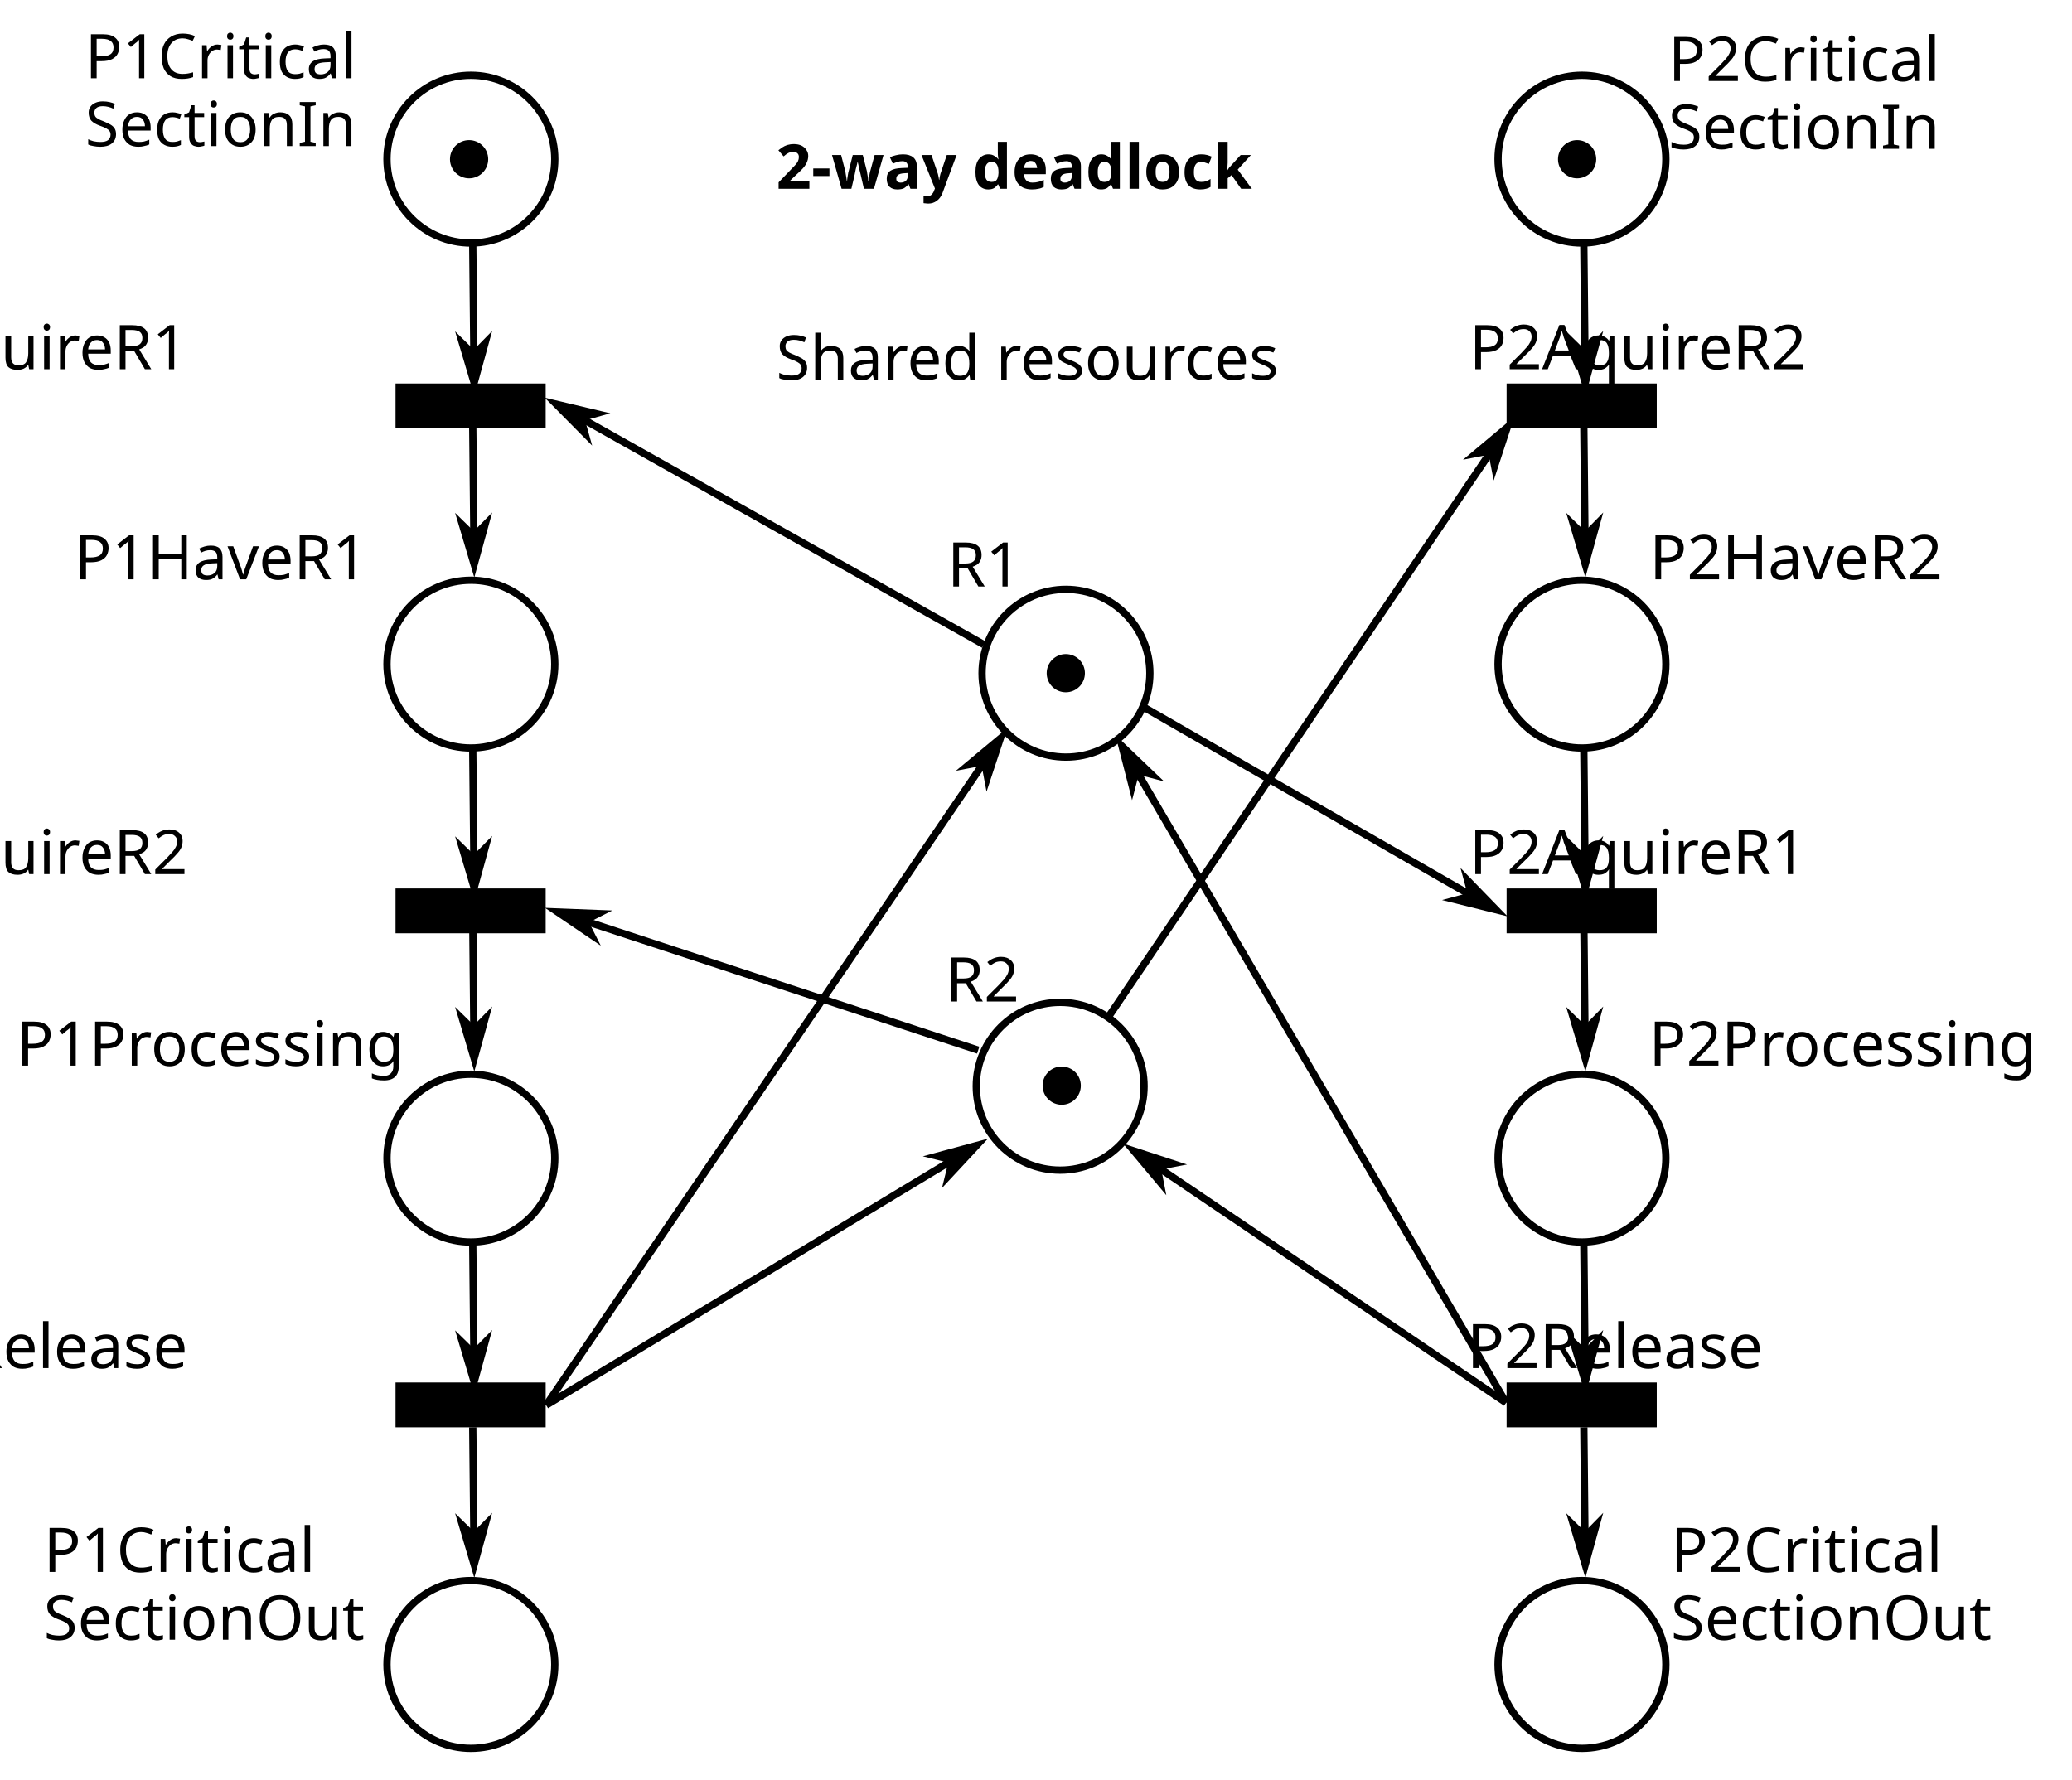
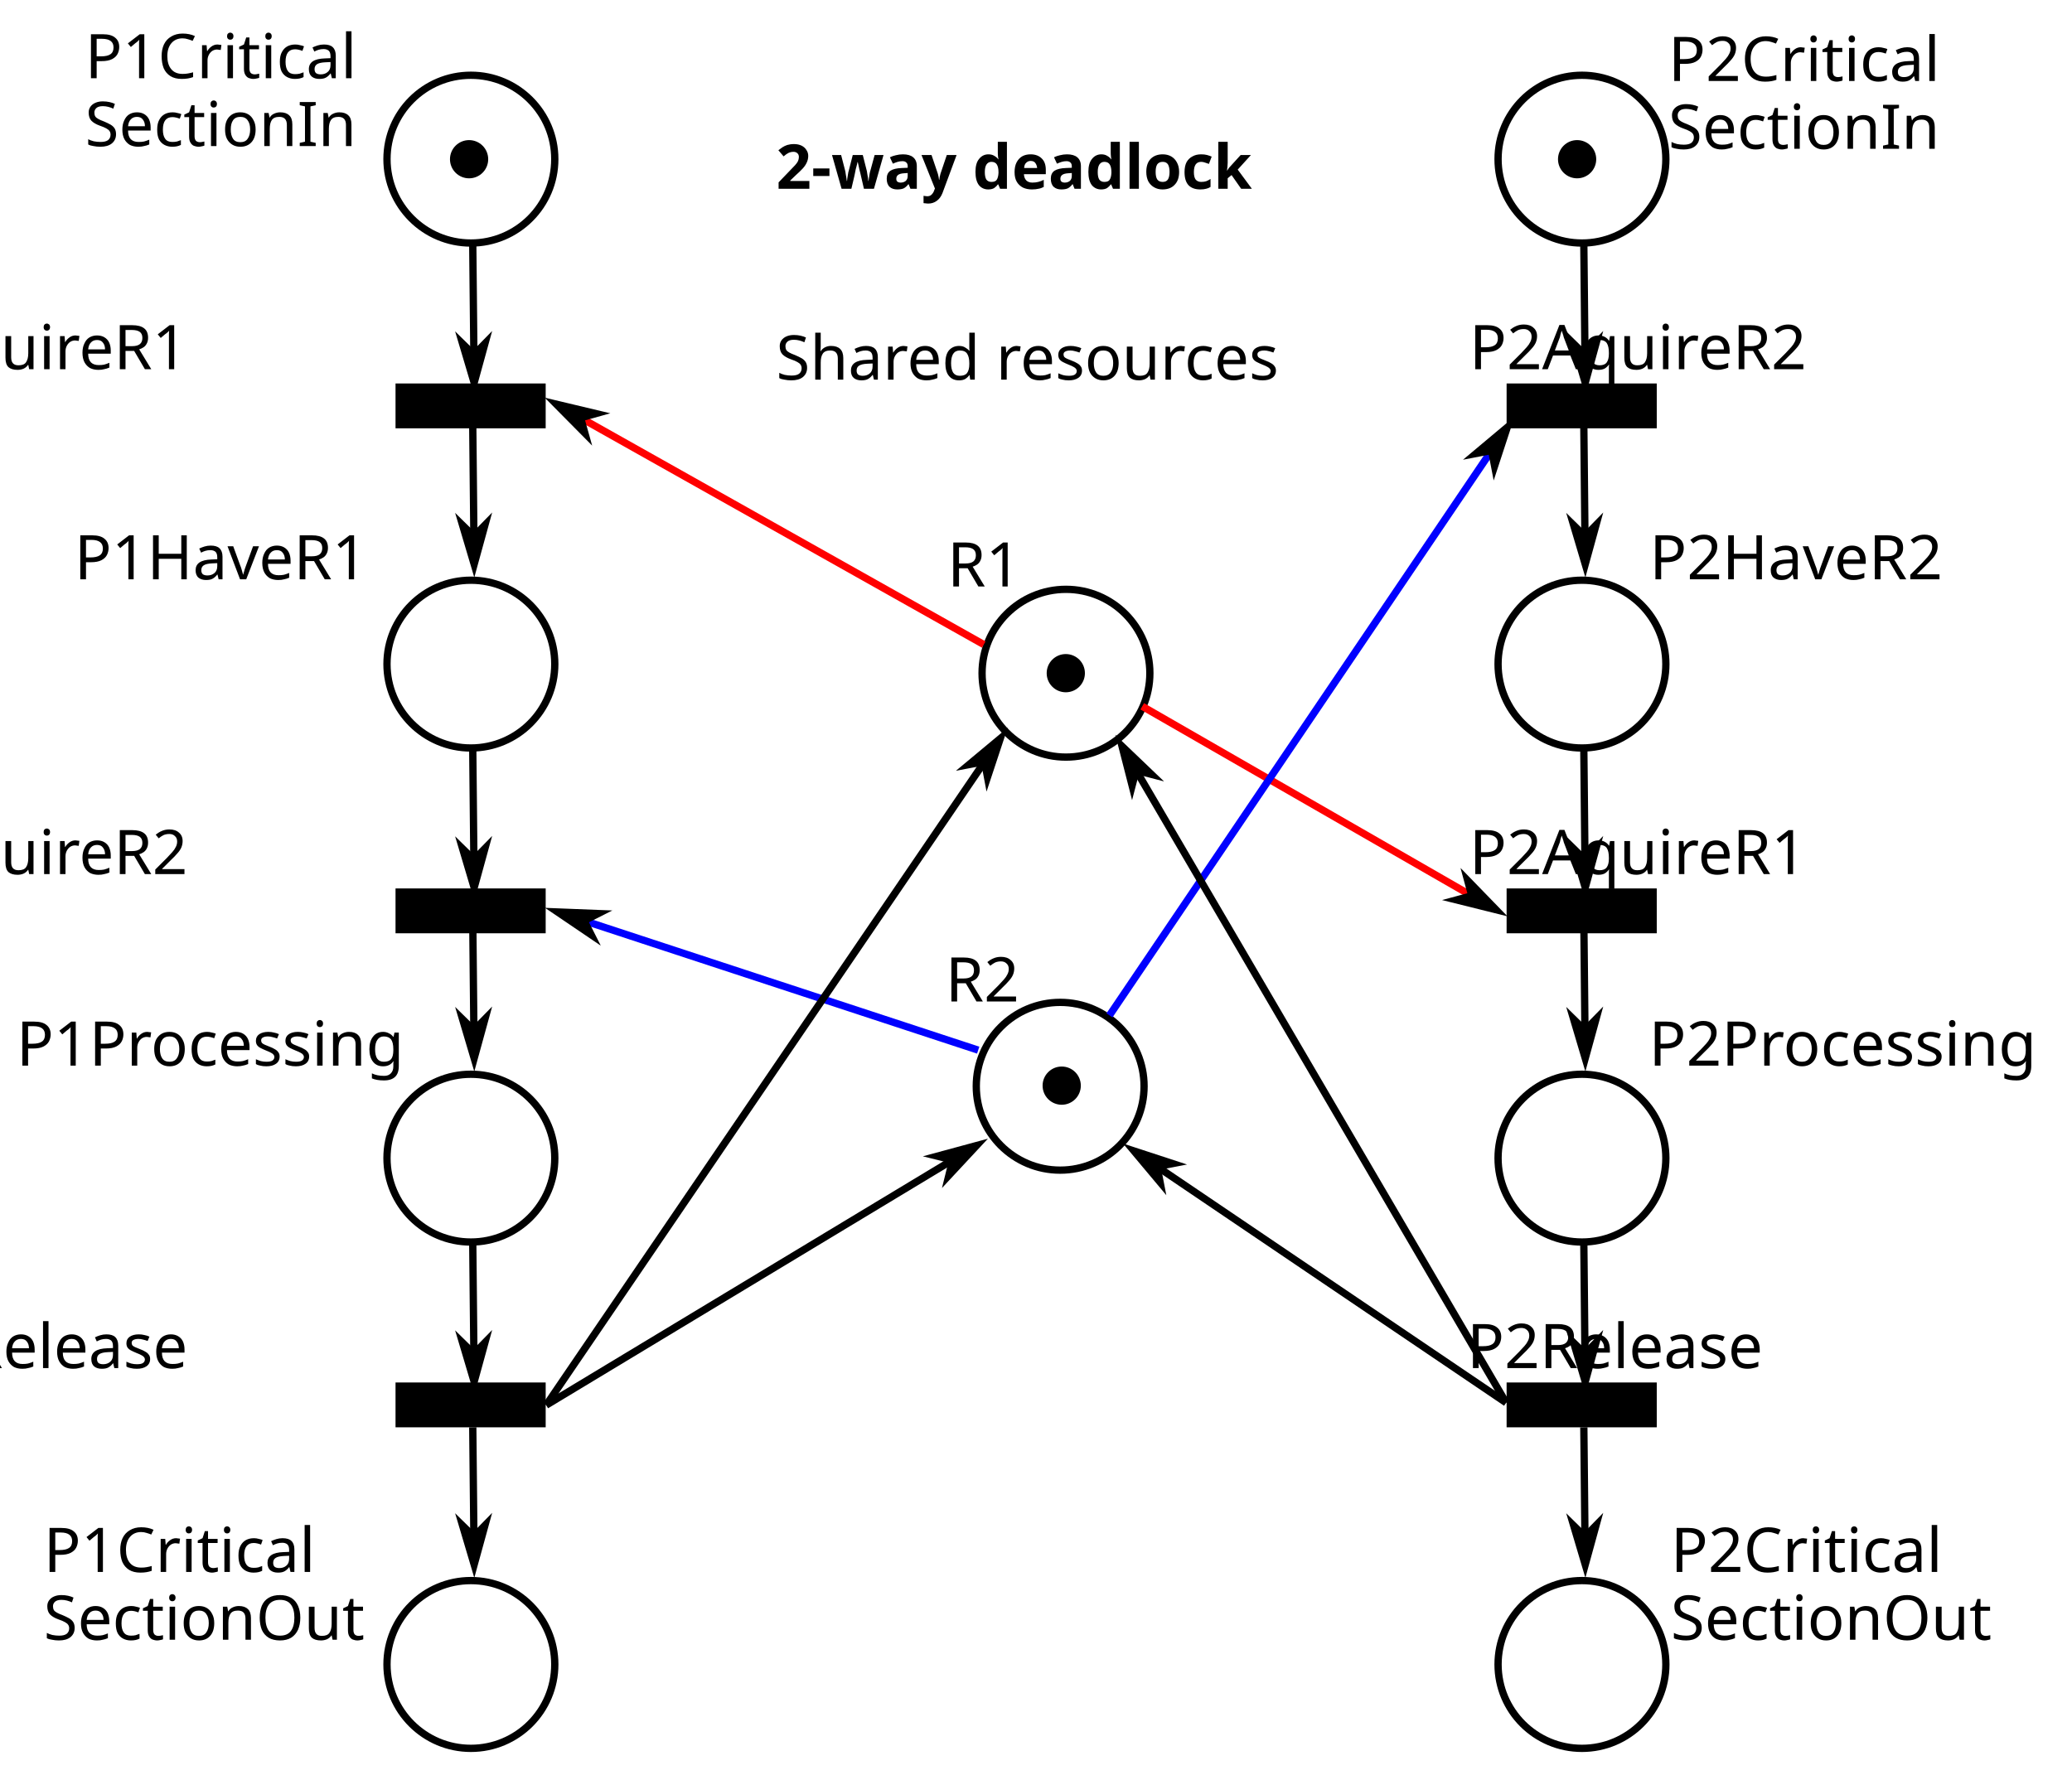
<svg xmlns="http://www.w3.org/2000/svg" width="142mm" height="122mm" viewBox="0 0 142 122" version="1.1" id="svg8">
  <defs id="defs2">
    <marker style="overflow:visible" id="marker1090" refX="0" refY="0" orient="auto">
      <path transform="matrix(-0.4,0,0,-0.4,-4,0)" style="fill:#000000;fill-opacity:1;fill-rule:evenodd;stroke:#000000;stroke-width:1pt;stroke-opacity:1" d="M 0,0 5,-5 -12.5,0 5,5 Z" id="path1088" />
    </marker>
    <marker orient="auto" refY="0" refX="0" id="marker1086" style="overflow:visible">
      <path id="path1084" d="M 0,0 5,-5 -12.5,0 5,5 Z" style="fill:#000000;fill-opacity:1;fill-rule:evenodd;stroke:#000000;stroke-width:1pt;stroke-opacity:1" transform="matrix(-0.4,0,0,-0.4,-4,0)" />
    </marker>
    <marker style="overflow:visible" id="marker1078" refX="0" refY="0" orient="auto">
      <path transform="matrix(-0.4,0,0,-0.4,-4,0)" style="fill:#000000;fill-opacity:1;fill-rule:evenodd;stroke:#000000;stroke-width:1pt;stroke-opacity:1" d="M 0,0 5,-5 -12.5,0 5,5 Z" id="path1076" />
    </marker>
    <marker orient="auto" refY="0" refX="0" id="marker1072" style="overflow:visible">
      <path id="path1070" d="M 0,0 5,-5 -12.5,0 5,5 Z" style="fill:#000000;fill-opacity:1;fill-rule:evenodd;stroke:#000000;stroke-width:1pt;stroke-opacity:1" transform="matrix(-0.4,0,0,-0.4,-4,0)" />
    </marker>
    <marker style="overflow:visible" id="marker1066" refX="0" refY="0" orient="auto">
      <path transform="matrix(-0.4,0,0,-0.4,-4,0)" style="fill:#000000;fill-opacity:1;fill-rule:evenodd;stroke:#000000;stroke-width:1pt;stroke-opacity:1" d="M 0,0 5,-5 -12.5,0 5,5 Z" id="path1064" />
    </marker>
    <marker style="overflow:visible" id="marker1060" refX="0" refY="0" orient="auto">
      <path transform="matrix(-0.4,0,0,-0.4,-4,0)" style="fill:#000000;fill-opacity:1;fill-rule:evenodd;stroke:#000000;stroke-width:1pt;stroke-opacity:1" d="M 0,0 5,-5 -12.5,0 5,5 Z" id="path1058" />
    </marker>
    <marker orient="auto" refY="0" refX="0" id="marker1054" style="overflow:visible">
      <path id="path1052" d="M 0,0 5,-5 -12.5,0 5,5 Z" style="fill:#000000;fill-opacity:1;fill-rule:evenodd;stroke:#000000;stroke-width:1pt;stroke-opacity:1" transform="matrix(-0.4,0,0,-0.4,-4,0)" />
    </marker>
    <marker orient="auto" refY="0" refX="0" id="marker1048" style="overflow:visible">
      <path id="path1046" d="M 0,0 5,-5 -12.5,0 5,5 Z" style="fill:#000000;fill-opacity:1;fill-rule:evenodd;stroke:#000000;stroke-width:1pt;stroke-opacity:1" transform="matrix(-0.4,0,0,-0.4,-4,0)" />
    </marker>
    <marker style="overflow:visible" id="marker1021" refX="0" refY="0" orient="auto">
      <path transform="matrix(-0.4,0,0,-0.4,-4,0)" style="fill:#000000;fill-opacity:1;fill-rule:evenodd;stroke:#000000;stroke-width:1pt;stroke-opacity:1" d="M 0,0 5,-5 -12.5,0 5,5 Z" id="path1019" />
    </marker>
    <marker orient="auto" refY="0" refX="0" id="marker1013" style="overflow:visible">
      <path id="path1011" d="M 0,0 5,-5 -12.5,0 5,5 Z" style="fill:#000000;fill-opacity:1;fill-rule:evenodd;stroke:#000000;stroke-width:1pt;stroke-opacity:1" transform="matrix(-0.4,0,0,-0.4,-4,0)" />
    </marker>
    <marker style="overflow:visible" id="marker947" refX="0" refY="0" orient="auto">
      <path transform="matrix(-0.4,0,0,-0.4,-4,0)" style="fill:#000000;fill-opacity:1;fill-rule:evenodd;stroke:#000000;stroke-width:1pt;stroke-opacity:1" d="M 0,0 5,-5 -12.5,0 5,5 Z" id="path945" />
    </marker>
    <marker orient="auto" refY="0" refX="0" id="marker913" style="overflow:visible">
      <path id="path911" d="M 0,0 5,-5 -12.5,0 5,5 Z" style="fill:#000000;fill-opacity:1;fill-rule:evenodd;stroke:#000000;stroke-width:1pt;stroke-opacity:1" transform="matrix(-0.4,0,0,-0.4,-4,0)" />
    </marker>
    <marker orient="auto" refY="0" refX="0" id="marker30713" style="overflow:visible">
      <path id="path30711" d="M 0,0 5,-5 -12.5,0 5,5 Z" style="fill:#000000;fill-opacity:1;fill-rule:evenodd;stroke:#000000;stroke-width:1pt;stroke-opacity:1" transform="matrix(-0.4,0,0,-0.4,-4,0)" />
    </marker>
    <marker style="overflow:visible" id="marker30323" refX="0" refY="0" orient="auto">
      <path transform="matrix(-0.4,0,0,-0.4,-4,0)" style="fill:#000000;fill-opacity:1;fill-rule:evenodd;stroke:#000000;stroke-width:1pt;stroke-opacity:1" d="M 0,0 5,-5 -12.5,0 5,5 Z" id="path30321" />
    </marker>
    <marker orient="auto" refY="0" refX="0" id="marker30239" style="overflow:visible">
      <path id="path30237" d="M 0,0 5,-5 -12.5,0 5,5 Z" style="fill:#000000;fill-opacity:1;fill-rule:evenodd;stroke:#000000;stroke-width:1pt;stroke-opacity:1" transform="matrix(-0.4,0,0,-0.4,-4,0)" />
    </marker>
    <marker orient="auto" refY="0" refX="0" id="marker27482" style="overflow:visible">
      <path id="path27480" d="M 0,0 5,-5 -12.5,0 5,5 Z" style="fill:#000000;fill-opacity:1;fill-rule:evenodd;stroke:#000000;stroke-width:1pt;stroke-opacity:1" transform="matrix(-0.4,0,0,-0.4,-4,0)" />
    </marker>
    <marker style="overflow:visible" id="marker26822" refX="0" refY="0" orient="auto">
      <path transform="matrix(-0.4,0,0,-0.4,-4,0)" style="fill:#000000;fill-opacity:1;fill-rule:evenodd;stroke:#000000;stroke-width:1pt;stroke-opacity:1" d="M 0,0 5,-5 -12.5,0 5,5 Z" id="path26820" />
    </marker>
    <marker orient="auto" refY="0" refX="0" id="marker23354" style="overflow:visible">
      <path id="path23352" d="M 0,0 5,-5 -12.5,0 5,5 Z" style="fill:#000000;fill-opacity:1;fill-rule:evenodd;stroke:#000000;stroke-width:1pt;stroke-opacity:1" transform="matrix(-0.4,0,0,-0.4,-4,0)" />
    </marker>
    <marker style="overflow:visible" id="marker1260" refX="0" refY="0" orient="auto">
      <path transform="matrix(-0.4,0,0,-0.4,-4,0)" style="fill:#000000;fill-opacity:1;fill-rule:evenodd;stroke:#000000;stroke-width:1pt;stroke-opacity:1" d="M 0,0 5,-5 -12.5,0 5,5 Z" id="path1258" />
    </marker>
    <marker orient="auto" refY="0" refX="0" id="marker1220" style="overflow:visible">
      <path id="path1218" d="M 0,0 5,-5 -12.5,0 5,5 Z" style="fill:#000000;fill-opacity:1;fill-rule:evenodd;stroke:#000000;stroke-width:1pt;stroke-opacity:1" transform="matrix(-0.8,0,0,-0.8,-10,0)" />
    </marker>
    <marker orient="auto" refY="0" refX="0" id="Arrow1Lend" style="overflow:visible">
      <path id="path913" d="M 0,0 5,-5 -12.5,0 5,5 Z" style="fill:#000000;fill-opacity:1;fill-rule:evenodd;stroke:#000000;stroke-width:1pt;stroke-opacity:1" transform="matrix(-0.8,0,0,-0.8,-10,0)" />
    </marker>
    <marker orient="auto" refY="0" refX="0" id="marker3312-6" style="overflow:visible">
      <path id="path3310-9" d="M 0,0 5,-5 -12.5,0 5,5 Z" style="fill:#000000;fill-opacity:1;fill-rule:evenodd;stroke:#000000;stroke-width:1pt;stroke-opacity:1" transform="matrix(-0.4,0,0,-0.4,-4,0)" />
    </marker>
    <marker style="overflow:visible" id="marker1260-2" refX="0" refY="0" orient="auto">
      <path transform="matrix(-0.4,0,0,-0.4,-4,0)" style="fill:#000000;fill-opacity:1;fill-rule:evenodd;stroke:#000000;stroke-width:1pt;stroke-opacity:1" d="M 0,0 5,-5 -12.5,0 5,5 Z" id="path1258-6" />
    </marker>
    <marker orient="auto" refY="0" refX="0" id="marker3312-6-5" style="overflow:visible">
      <path id="path3310-9-8" d="M 0,0 5,-5 -12.5,0 5,5 Z" style="fill:#000000;fill-opacity:1;fill-rule:evenodd;stroke:#000000;stroke-width:1pt;stroke-opacity:1" transform="matrix(-0.4,0,0,-0.4,-4,0)" />
    </marker>
    <marker style="overflow:visible" id="marker1260-2-6" refX="0" refY="0" orient="auto">
      <path transform="matrix(-0.4,0,0,-0.4,-4,0)" style="fill:#000000;fill-opacity:1;fill-rule:evenodd;stroke:#000000;stroke-width:1pt;stroke-opacity:1" d="M 0,0 5,-5 -12.5,0 5,5 Z" id="path1258-6-0" />
    </marker>
    <marker style="overflow:visible" id="marker1021-8" refX="0" refY="0" orient="auto">
      <path transform="matrix(-0.4,0,0,-0.4,-4,0)" style="fill:#000000;fill-opacity:1;fill-rule:evenodd;stroke:#000000;stroke-width:1pt;stroke-opacity:1" d="M 0,0 5,-5 -12.5,0 5,5 Z" id="path1019-6" />
    </marker>
  </defs>
  <g id="layer1" transform="translate(0,-175)">
    <g id="g846" transform="translate(10.78025,177.4877)">
      <circle r="5.75" cy="8.42" cx="21.491" id="path10" style="fill:none;fill-opacity:1;stroke:#000000;stroke-width:0.5;stroke-miterlimit:4;stroke-dasharray:none;stroke-dashoffset:0;stroke-opacity:1" />
      <text id="text821" y="2.873" x="-4.955" style="font-style:normal;font-weight:normal;font-size:10.583px;line-height:3px;font-family:sans-serif;letter-spacing:0px;word-spacing:0px;fill:#000000;fill-opacity:1;stroke:none;stroke-width:0.265" xml:space="preserve">
        <tspan style="font-size:4.233px;line-height:3px;stroke-width:0.265" y="2.873" x="-4.955" id="tspan819">P1Critical</tspan>
        <tspan style="font-size:4.233px;line-height:3px;stroke-width:0.265" y="7.522" x="-4.955" id="tspan1110">SectionIn</tspan>
      </text>
    </g>
    <rect style="fill:#000000;fill-opacity:1;stroke:none;stroke-width:0.615;stroke-miterlimit:4;stroke-dasharray:none;stroke-dashoffset:0;stroke-opacity:1" id="rect886" width="3.074" height="10.29" x="201.284" y="-37.397" transform="rotate(90)" />
    <text id="text821-9" y="200.302" x="26.621" style="font-style:normal;font-weight:normal;font-size:10.583px;line-height:1.25;font-family:sans-serif;text-align:end;letter-spacing:0px;word-spacing:0px;text-anchor:end;fill:#000000;fill-opacity:1;stroke:none;stroke-width:0.265" xml:space="preserve">
      <tspan style="font-size:4.233px;text-align:end;text-anchor:end;stroke-width:0.265" y="200.302" x="26.621" id="tspan819-4">P1AquireR1</tspan>
    </text>
    <text xml:space="preserve" style="font-style:normal;font-weight:normal;font-size:10.583px;line-height:1.25;font-family:sans-serif;letter-spacing:0px;word-spacing:0px;fill:#000000;fill-opacity:1;stroke:none;stroke-width:0.265" x="8.352" y="224.663" id="text20444">
      <tspan id="tspan20442" x="8.352" y="234.027" style="font-size:4.233px;stroke-width:0.265" />
    </text>
    <text xml:space="preserve" style="font-style:normal;font-weight:normal;font-size:10.583px;line-height:1.25;font-family:sans-serif;letter-spacing:0px;word-spacing:0px;fill:#000000;fill-opacity:1;stroke:none;stroke-width:0.265" x="17.009" y="184.14" id="text4071">
      <tspan id="tspan4069" x="17.009" y="193.503" style="font-size:4.233px;stroke-width:0.265" />
    </text>
    <path id="path26818" d="m 32.4,191.825 0.095,9.332" style="fill:none;stroke:#000000;stroke-width:0.5;stroke-linecap:butt;stroke-linejoin:miter;stroke-miterlimit:4;stroke-dasharray:none;stroke-opacity:1;marker-end:url(#marker1021)" />
    <g transform="translate(10.78025,212.0991)" id="g30227">
      <circle style="fill:none;fill-opacity:1;stroke:#000000;stroke-width:0.5;stroke-miterlimit:4;stroke-dasharray:none;stroke-dashoffset:0;stroke-opacity:1" id="circle30221" cx="21.491" cy="8.42" r="5.75" />
      <text xml:space="preserve" style="font-style:normal;font-weight:normal;font-size:10.583px;line-height:1.25;font-family:sans-serif;letter-spacing:0px;word-spacing:0px;fill:#000000;fill-opacity:1;stroke:none;stroke-width:0.265" x="-5.685" y="2.608" id="text30225">
        <tspan id="tspan30223" x="-5.685" y="2.608" style="font-size:4.233px;stroke-width:0.265">P1HaveR1</tspan>
      </text>
    </g>
    <rect transform="rotate(90)" y="-37.397" x="235.896" height="10.29" width="3.074" id="rect30229" style="fill:#000000;fill-opacity:1;stroke:none;stroke-width:0.615;stroke-miterlimit:4;stroke-dasharray:none;stroke-dashoffset:0;stroke-opacity:1" />
    <text xml:space="preserve" style="font-style:normal;font-weight:normal;font-size:10.583px;line-height:1.25;font-family:sans-serif;text-align:end;letter-spacing:0px;word-spacing:0px;text-anchor:end;fill:#000000;fill-opacity:1;stroke:none;stroke-width:0.265" x="26.621" y="234.913" id="text30233">
      <tspan id="tspan30231" x="26.621" y="234.913" style="font-size:4.233px;text-align:end;text-anchor:end;stroke-width:0.265">P1AquireR2</tspan>
    </text>
    <path style="fill:none;stroke:#000000;stroke-width:0.5;stroke-linecap:butt;stroke-linejoin:miter;stroke-miterlimit:4;stroke-dasharray:none;stroke-opacity:1;marker-end:url(#marker26822)" d="m 32.4,226.436 0.095,9.332" id="path30235" />
    <path style="fill:none;stroke:#000000;stroke-width:0.5;stroke-linecap:butt;stroke-linejoin:miter;stroke-miterlimit:4;stroke-dasharray:none;stroke-opacity:1;marker-end:url(#marker30323)" d="m 32.4,204.266 0.095,9.332" id="path30319" />
    <g id="g30691" transform="translate(10.78025,245.9622)">
      <circle r="5.75" cy="8.42" cx="21.491" id="circle30685" style="fill:none;fill-opacity:1;stroke:#000000;stroke-width:0.5;stroke-miterlimit:4;stroke-dasharray:none;stroke-dashoffset:0;stroke-opacity:1" />
      <text id="text30689" y="2.079" x="-9.654" style="font-style:normal;font-weight:normal;font-size:10.583px;line-height:1.25;font-family:sans-serif;letter-spacing:0px;word-spacing:0px;fill:#000000;fill-opacity:1;stroke:none;stroke-width:0.265" xml:space="preserve">
        <tspan style="font-size:4.233px;stroke-width:0.265" y="2.079" x="-9.654" id="tspan30687">P1Processing</tspan>
      </text>
    </g>
    <rect style="fill:#000000;fill-opacity:1;stroke:none;stroke-width:0.615;stroke-miterlimit:4;stroke-dasharray:none;stroke-dashoffset:0;stroke-opacity:1" id="rect30693" width="3.074" height="10.29" x="269.759" y="-37.397" transform="rotate(90)" />
    <text id="text30697" y="268.776" x="26.621" style="font-style:normal;font-weight:normal;font-size:10.583px;line-height:1.25;font-family:sans-serif;text-align:end;letter-spacing:0px;word-spacing:0px;text-anchor:end;fill:#000000;fill-opacity:1;stroke:none;stroke-width:0.265" xml:space="preserve">
      <tspan style="font-size:4.233px;text-align:end;text-anchor:end;stroke-width:0.265" y="268.776" x="26.621" id="tspan30695">P1Release</tspan>
    </text>
    <path id="path30699" d="m 32.4,260.299 0.095,9.332" style="fill:none;stroke:#000000;stroke-width:0.5;stroke-linecap:butt;stroke-linejoin:miter;stroke-miterlimit:4;stroke-dasharray:none;stroke-opacity:1;marker-end:url(#marker913)" />
    <path id="path30701" d="m 32.4,238.129 0.095,9.332" style="fill:none;stroke:#000000;stroke-width:0.5;stroke-linecap:butt;stroke-linejoin:miter;stroke-miterlimit:4;stroke-dasharray:none;stroke-opacity:1;marker-end:url(#marker30713)" />
    <g transform="translate(10.78025,280.6671)" id="g30811">
      <circle style="fill:none;fill-opacity:1;stroke:#000000;stroke-width:0.5;stroke-miterlimit:4;stroke-dasharray:none;stroke-dashoffset:0;stroke-opacity:1" id="circle30805" cx="21.491" cy="8.42" r="5.75" />
      <text xml:space="preserve" style="font-style:normal;font-weight:normal;font-size:10.583px;line-height:3px;font-family:sans-serif;letter-spacing:0px;word-spacing:0px;fill:#000000;fill-opacity:1;stroke:none;stroke-width:0.265" x="-7.788" y="2.079" id="text30809">
        <tspan x="-7.788" y="2.079" style="font-size:4.233px;line-height:3px;stroke-width:0.265" id="tspan1102">P1Critical</tspan>
        <tspan x="-7.788" y="6.728" style="font-size:4.233px;line-height:3px;stroke-width:0.265" id="tspan1106">SectionOut</tspan>
      </text>
    </g>
    <path style="fill:none;stroke:#000000;stroke-width:0.5;stroke-linecap:butt;stroke-linejoin:miter;stroke-miterlimit:4;stroke-dasharray:none;stroke-opacity:1;marker-end:url(#marker947)" d="m 32.4,272.834 0.095,9.332" id="path30813" />
    <g id="g846-7" transform="translate(51.56288,212.724)">
      <circle r="5.75" cy="8.42" cx="21.491" id="path10-0" style="fill:none;fill-opacity:1;stroke:#000000;stroke-width:0.5;stroke-miterlimit:4;stroke-dasharray:none;stroke-dashoffset:0;stroke-opacity:1" />
      <text id="text821-5" y="2.476" x="13.365" style="font-style:normal;font-weight:normal;font-size:10.583px;line-height:1.25;font-family:sans-serif;text-align:start;letter-spacing:0px;word-spacing:0px;text-anchor:start;fill:#000000;fill-opacity:1;stroke:none;stroke-width:0.265" xml:space="preserve">
        <tspan style="font-size:4.233px;text-align:start;text-anchor:start;stroke-width:0.265" y="2.476" x="13.365" id="tspan819-2">R1</tspan>
      </text>
    </g>
    <g transform="translate(51.56288,250.2949)" id="g30845">
      <circle style="fill:none;fill-opacity:1;stroke:#000000;stroke-width:0.5;stroke-miterlimit:4;stroke-dasharray:none;stroke-dashoffset:0;stroke-opacity:1" id="circle30839" cx="21.094" cy="-0.84" r="5.75" />
      <text xml:space="preserve" style="font-style:normal;font-weight:normal;font-size:10.583px;line-height:1.25;font-family:sans-serif;letter-spacing:0px;word-spacing:0px;fill:#000000;fill-opacity:1;stroke:none;stroke-width:0.265" x="13.233" y="-6.652" id="text30843">
        <tspan id="tspan30841" x="13.233" y="-6.652" style="font-size:4.233px;stroke-width:0.265">R2</tspan>
      </text>
    </g>
    <text xml:space="preserve" style="font-style:normal;font-weight:normal;font-size:10.583px;line-height:1.25;font-family:sans-serif;text-align:start;letter-spacing:0px;word-spacing:0px;text-anchor:start;fill:#000000;fill-opacity:1;stroke:none;stroke-width:0.265" x="53.188" y="201.024" id="text917">
      <tspan x="53.188" y="201.024" style="font-size:4.233px;text-align:start;text-anchor:start;stroke-width:0.265" id="tspan941">Shared resources</tspan>
    </text>
    <g transform="translate(86.92533,177.4877)" id="g955">
      <circle style="fill:none;fill-opacity:1;stroke:#000000;stroke-width:0.5;stroke-miterlimit:4;stroke-dasharray:none;stroke-dashoffset:0;stroke-opacity:1" id="circle949" cx="21.491" cy="8.42" r="5.75" />
      <text xml:space="preserve" style="font-style:normal;font-weight:normal;font-size:10.583px;line-height:3px;font-family:sans-serif;letter-spacing:0px;word-spacing:0px;fill:#000000;fill-opacity:1;stroke:none;stroke-width:0.265" x="27.412" y="3.06" id="text953">
        <tspan id="tspan951" x="27.412" y="3.06" style="font-size:4.233px;line-height:3px;stroke-width:0.265">P2Critical</tspan>
        <tspan x="27.412" y="7.709" style="font-size:4.233px;line-height:3px;stroke-width:0.265" id="tspan1112">SectionIn</tspan>
      </text>
    </g>
    <rect transform="rotate(90)" y="-113.542" x="201.284" height="10.29" width="3.074" id="rect957" style="fill:#000000;fill-opacity:1;stroke:none;stroke-width:0.615;stroke-miterlimit:4;stroke-dasharray:none;stroke-dashoffset:0;stroke-opacity:1" />
    <text xml:space="preserve" style="font-style:normal;font-weight:normal;font-size:10.583px;line-height:1.25;font-family:sans-serif;text-align:end;letter-spacing:0px;word-spacing:0px;text-anchor:end;fill:#000000;fill-opacity:1;stroke:none;stroke-width:0.265" x="137.564" y="200.302" id="text961">
      <tspan id="tspan959" x="137.564" y="200.302" style="font-size:4.233px;text-align:end;text-anchor:end;stroke-width:0.265">P2AquireR2</tspan>
    </text>
    <path style="fill:none;stroke:#000000;stroke-width:0.5;stroke-linecap:butt;stroke-linejoin:miter;stroke-miterlimit:4;stroke-dasharray:none;stroke-opacity:1;marker-end:url(#marker30239)" d="m 108.545,191.825 0.095,9.332" id="path963" />
    <g id="g971" transform="translate(86.92533,212.0991)">
      <circle r="5.75" cy="8.42" cx="21.491" id="circle965" style="fill:none;fill-opacity:1;stroke:#000000;stroke-width:0.5;stroke-miterlimit:4;stroke-dasharray:none;stroke-dashoffset:0;stroke-opacity:1" />
      <text id="text969" y="2.608" x="26.12" style="font-style:normal;font-weight:normal;font-size:10.583px;line-height:1.25;font-family:sans-serif;letter-spacing:0px;word-spacing:0px;fill:#000000;fill-opacity:1;stroke:none;stroke-width:0.265" xml:space="preserve">
        <tspan style="font-size:4.233px;stroke-width:0.265" y="2.608" x="26.12" id="tspan967">P2HaveR2</tspan>
      </text>
    </g>
    <rect style="fill:#000000;fill-opacity:1;stroke:none;stroke-width:0.615;stroke-miterlimit:4;stroke-dasharray:none;stroke-dashoffset:0;stroke-opacity:1" id="rect973" width="3.074" height="10.29" x="235.896" y="-113.542" transform="rotate(90)" />
    <text id="text977" y="234.913" x="137.564" style="font-style:normal;font-weight:normal;font-size:10.583px;line-height:1.25;font-family:sans-serif;text-align:end;letter-spacing:0px;word-spacing:0px;text-anchor:end;fill:#000000;fill-opacity:1;stroke:none;stroke-width:0.265" xml:space="preserve">
      <tspan style="font-size:4.233px;text-align:end;text-anchor:end;stroke-width:0.265" y="234.913" x="137.564" id="tspan975">P2AquireR1</tspan>
    </text>
    <path id="path979" d="m 108.545,226.436 0.095,9.332" style="fill:none;stroke:#000000;stroke-width:0.5;stroke-linecap:butt;stroke-linejoin:miter;stroke-miterlimit:4;stroke-dasharray:none;stroke-opacity:1;marker-end:url(#marker26822)" />
    <path id="path981" d="m 108.545,204.266 0.095,9.332" style="fill:none;stroke:#000000;stroke-width:0.5;stroke-linecap:butt;stroke-linejoin:miter;stroke-miterlimit:4;stroke-dasharray:none;stroke-opacity:1;marker-end:url(#marker30323)" />
    <g transform="translate(86.92533,245.9622)" id="g989">
      <circle style="fill:none;fill-opacity:1;stroke:#000000;stroke-width:0.5;stroke-miterlimit:4;stroke-dasharray:none;stroke-dashoffset:0;stroke-opacity:1" id="circle983" cx="21.491" cy="8.42" r="5.75" />
      <text xml:space="preserve" style="font-style:normal;font-weight:normal;font-size:10.583px;line-height:1.25;font-family:sans-serif;letter-spacing:0px;word-spacing:0px;fill:#000000;fill-opacity:1;stroke:none;stroke-width:0.265" x="26.08" y="2.079" id="text987">
        <tspan id="tspan985" x="26.08" y="2.079" style="font-size:4.233px;stroke-width:0.265">P2Processing</tspan>
      </text>
    </g>
    <rect transform="rotate(90)" y="-113.542" x="269.759" height="10.29" width="3.074" id="rect991" style="fill:#000000;fill-opacity:1;stroke:none;stroke-width:0.615;stroke-miterlimit:4;stroke-dasharray:none;stroke-dashoffset:0;stroke-opacity:1" />
    <text xml:space="preserve" style="font-style:normal;font-weight:normal;font-size:10.583px;line-height:1.25;font-family:sans-serif;text-align:end;letter-spacing:0px;word-spacing:0px;text-anchor:end;fill:#000000;fill-opacity:1;stroke:none;stroke-width:0.265" x="134.571" y="268.776" id="text995">
      <tspan id="tspan993" x="134.571" y="268.776" style="font-size:4.233px;text-align:end;text-anchor:end;stroke-width:0.265">P2Release</tspan>
    </text>
    <path style="fill:none;stroke:#000000;stroke-width:0.5;stroke-linecap:butt;stroke-linejoin:miter;stroke-miterlimit:4;stroke-dasharray:none;stroke-opacity:1;marker-end:url(#marker913)" d="m 108.545,260.299 0.095,9.332" id="path997" />
    <path style="fill:none;stroke:#000000;stroke-width:0.5;stroke-linecap:butt;stroke-linejoin:miter;stroke-miterlimit:4;stroke-dasharray:none;stroke-opacity:1;marker-end:url(#marker30713)" d="m 108.545,238.129 0.095,9.332" id="path999" />
    <g id="g1007" transform="translate(111.9952,280.6671)">
      <circle r="5.75" cy="8.42" cx="-3.579" id="circle1001" style="fill:none;fill-opacity:1;stroke:#000000;stroke-width:0.5;stroke-miterlimit:4;stroke-dasharray:none;stroke-dashoffset:0;stroke-opacity:1" />
      <text id="text1005" y="2.079" x="2.502" style="font-style:normal;font-weight:normal;font-size:10.583px;line-height:3px;font-family:sans-serif;letter-spacing:0px;word-spacing:0px;fill:#000000;fill-opacity:1;stroke:none;stroke-width:0.265" xml:space="preserve">
        <tspan style="font-size:4.233px;line-height:3px;stroke-width:0.265" y="2.079" x="2.502" id="tspan1003">P2Critical</tspan>
        <tspan style="font-size:4.233px;line-height:3px;stroke-width:0.265" y="6.728" x="2.502" id="tspan1108">SectionOut</tspan>
      </text>
    </g>
    <path id="path1009" d="m 108.545,272.834 0.095,9.332" style="fill:none;stroke:#000000;stroke-width:0.5;stroke-linecap:butt;stroke-linejoin:miter;stroke-miterlimit:4;stroke-dasharray:none;stroke-opacity:1;marker-end:url(#marker1013)" />
    <text id="text1017" y="187.938" x="53.188" style="font-style:normal;font-weight:normal;font-size:10.583px;line-height:1.25;font-family:sans-serif;text-align:start;letter-spacing:0px;word-spacing:0px;text-anchor:start;fill:#000000;fill-opacity:1;stroke:none;stroke-width:0.265" xml:space="preserve">
      <tspan id="tspan1015" style="font-weight:bold;font-size:4.233px;text-align:start;text-anchor:start;stroke-width:0.265" y="187.938" x="53.188">2-way deadlock</tspan>
    </text>
-     <path id="path26818-0" d="M 67.42,219.178 38.19,202.74" style="fill:none;stroke:#000000;stroke-width:0.5;stroke-linecap:butt;stroke-linejoin:miter;stroke-miterlimit:4;stroke-dasharray:none;stroke-opacity:1;marker-end:url(#marker1021-8)" />
-     <path style="fill:none;stroke:#000000;stroke-width:0.5;stroke-linecap:butt;stroke-linejoin:miter;stroke-miterlimit:4;stroke-dasharray:none;stroke-opacity:1;marker-end:url(#marker1048)" d="m 67.039,246.98 -28.754,-9.447" id="path1044" />
-     <path style="fill:none;stroke:#000000;stroke-width:0.5;stroke-linecap:butt;stroke-linejoin:miter;stroke-miterlimit:4;stroke-dasharray:none;stroke-opacity:1;marker-end:url(#marker1054)" d="M 78.281,223.412 102.458,237.316" id="path1050" />
-     <path id="path1056" d="M 76.036,244.597 103.252,204.358" style="fill:none;stroke:#000000;stroke-width:0.5;stroke-linecap:butt;stroke-linejoin:miter;stroke-miterlimit:4;stroke-dasharray:none;stroke-opacity:1;marker-end:url(#marker1060)" />
+     <path id="path26818-0" d="M 67.42,219.178 38.19,202.74" style="fill:none;stroke:#ff0000;stroke-width:0.5;stroke-linecap:butt;stroke-linejoin:miter;stroke-miterlimit:4;stroke-dasharray:none;stroke-opacity:1;marker-end:url(#marker1021-8)" />
+     <path style="fill:none;stroke:#0000ff;stroke-width:0.5;stroke-linecap:butt;stroke-linejoin:miter;stroke-miterlimit:4;stroke-dasharray:none;stroke-opacity:1;marker-end:url(#marker1048)" d="m 67.039,246.98 -28.754,-9.447" id="path1044" />
+     <path style="fill:none;stroke:#ff0000;stroke-width:0.5;stroke-linecap:butt;stroke-linejoin:miter;stroke-miterlimit:4;stroke-dasharray:none;stroke-opacity:1;marker-end:url(#marker1054)" d="M 78.281,223.412 102.458,237.316" id="path1050" />
+     <path id="path1056" d="M 76.036,244.597 103.252,204.358" style="fill:none;stroke:#0000ff;stroke-width:0.5;stroke-linecap:butt;stroke-linejoin:miter;stroke-miterlimit:4;stroke-dasharray:none;stroke-opacity:1;marker-end:url(#marker1060)" />
    <path id="path1062" d="M 37.43,271.313 68.508,225.688" style="fill:none;stroke:#000000;stroke-width:0.5;stroke-linecap:butt;stroke-linejoin:miter;stroke-miterlimit:4;stroke-dasharray:none;stroke-opacity:1;marker-end:url(#marker1066)" />
    <path style="fill:none;stroke:#000000;stroke-width:0.5;stroke-linecap:butt;stroke-linejoin:miter;stroke-miterlimit:4;stroke-dasharray:none;stroke-opacity:1;marker-end:url(#marker1072)" d="M 37.43,271.313 66.861,253.558" id="path1068" />
    <path style="fill:none;stroke:#000000;stroke-width:0.5;stroke-linecap:butt;stroke-linejoin:miter;stroke-miterlimit:4;stroke-dasharray:none;stroke-opacity:1;marker-end:url(#marker1086)" d="M 103.219,271.148 76.934,226.217" id="path1080" />
    <path id="path1082" d="M 103.219,271.148 77.778,253.932" style="fill:none;stroke:#000000;stroke-width:0.5;stroke-linecap:butt;stroke-linejoin:miter;stroke-miterlimit:4;stroke-dasharray:none;stroke-opacity:1;marker-end:url(#marker1090)" />
    <circle style="fill:#000000;fill-opacity:1;stroke:none;stroke-width:0.5;stroke-miterlimit:4;stroke-dasharray:none;stroke-dashoffset:0;stroke-opacity:1" id="path1094" cx="32.148" cy="185.913" r="1.31" />
    <circle r="1.31" cy="185.913" cx="108.084" id="circle1096" style="fill:#000000;fill-opacity:1;stroke:none;stroke-width:0.5;stroke-miterlimit:4;stroke-dasharray:none;stroke-dashoffset:0;stroke-opacity:1" />
    <circle style="fill:#000000;fill-opacity:1;stroke:none;stroke-width:0.5;stroke-miterlimit:4;stroke-dasharray:none;stroke-dashoffset:0;stroke-opacity:1" id="circle1098" cx="73.042" cy="221.141" r="1.31" />
    <circle r="1.31" cy="249.413" cx="72.762" id="circle1100" style="fill:#000000;fill-opacity:1;stroke:none;stroke-width:0.5;stroke-miterlimit:4;stroke-dasharray:none;stroke-dashoffset:0;stroke-opacity:1" />
  </g>
</svg>
